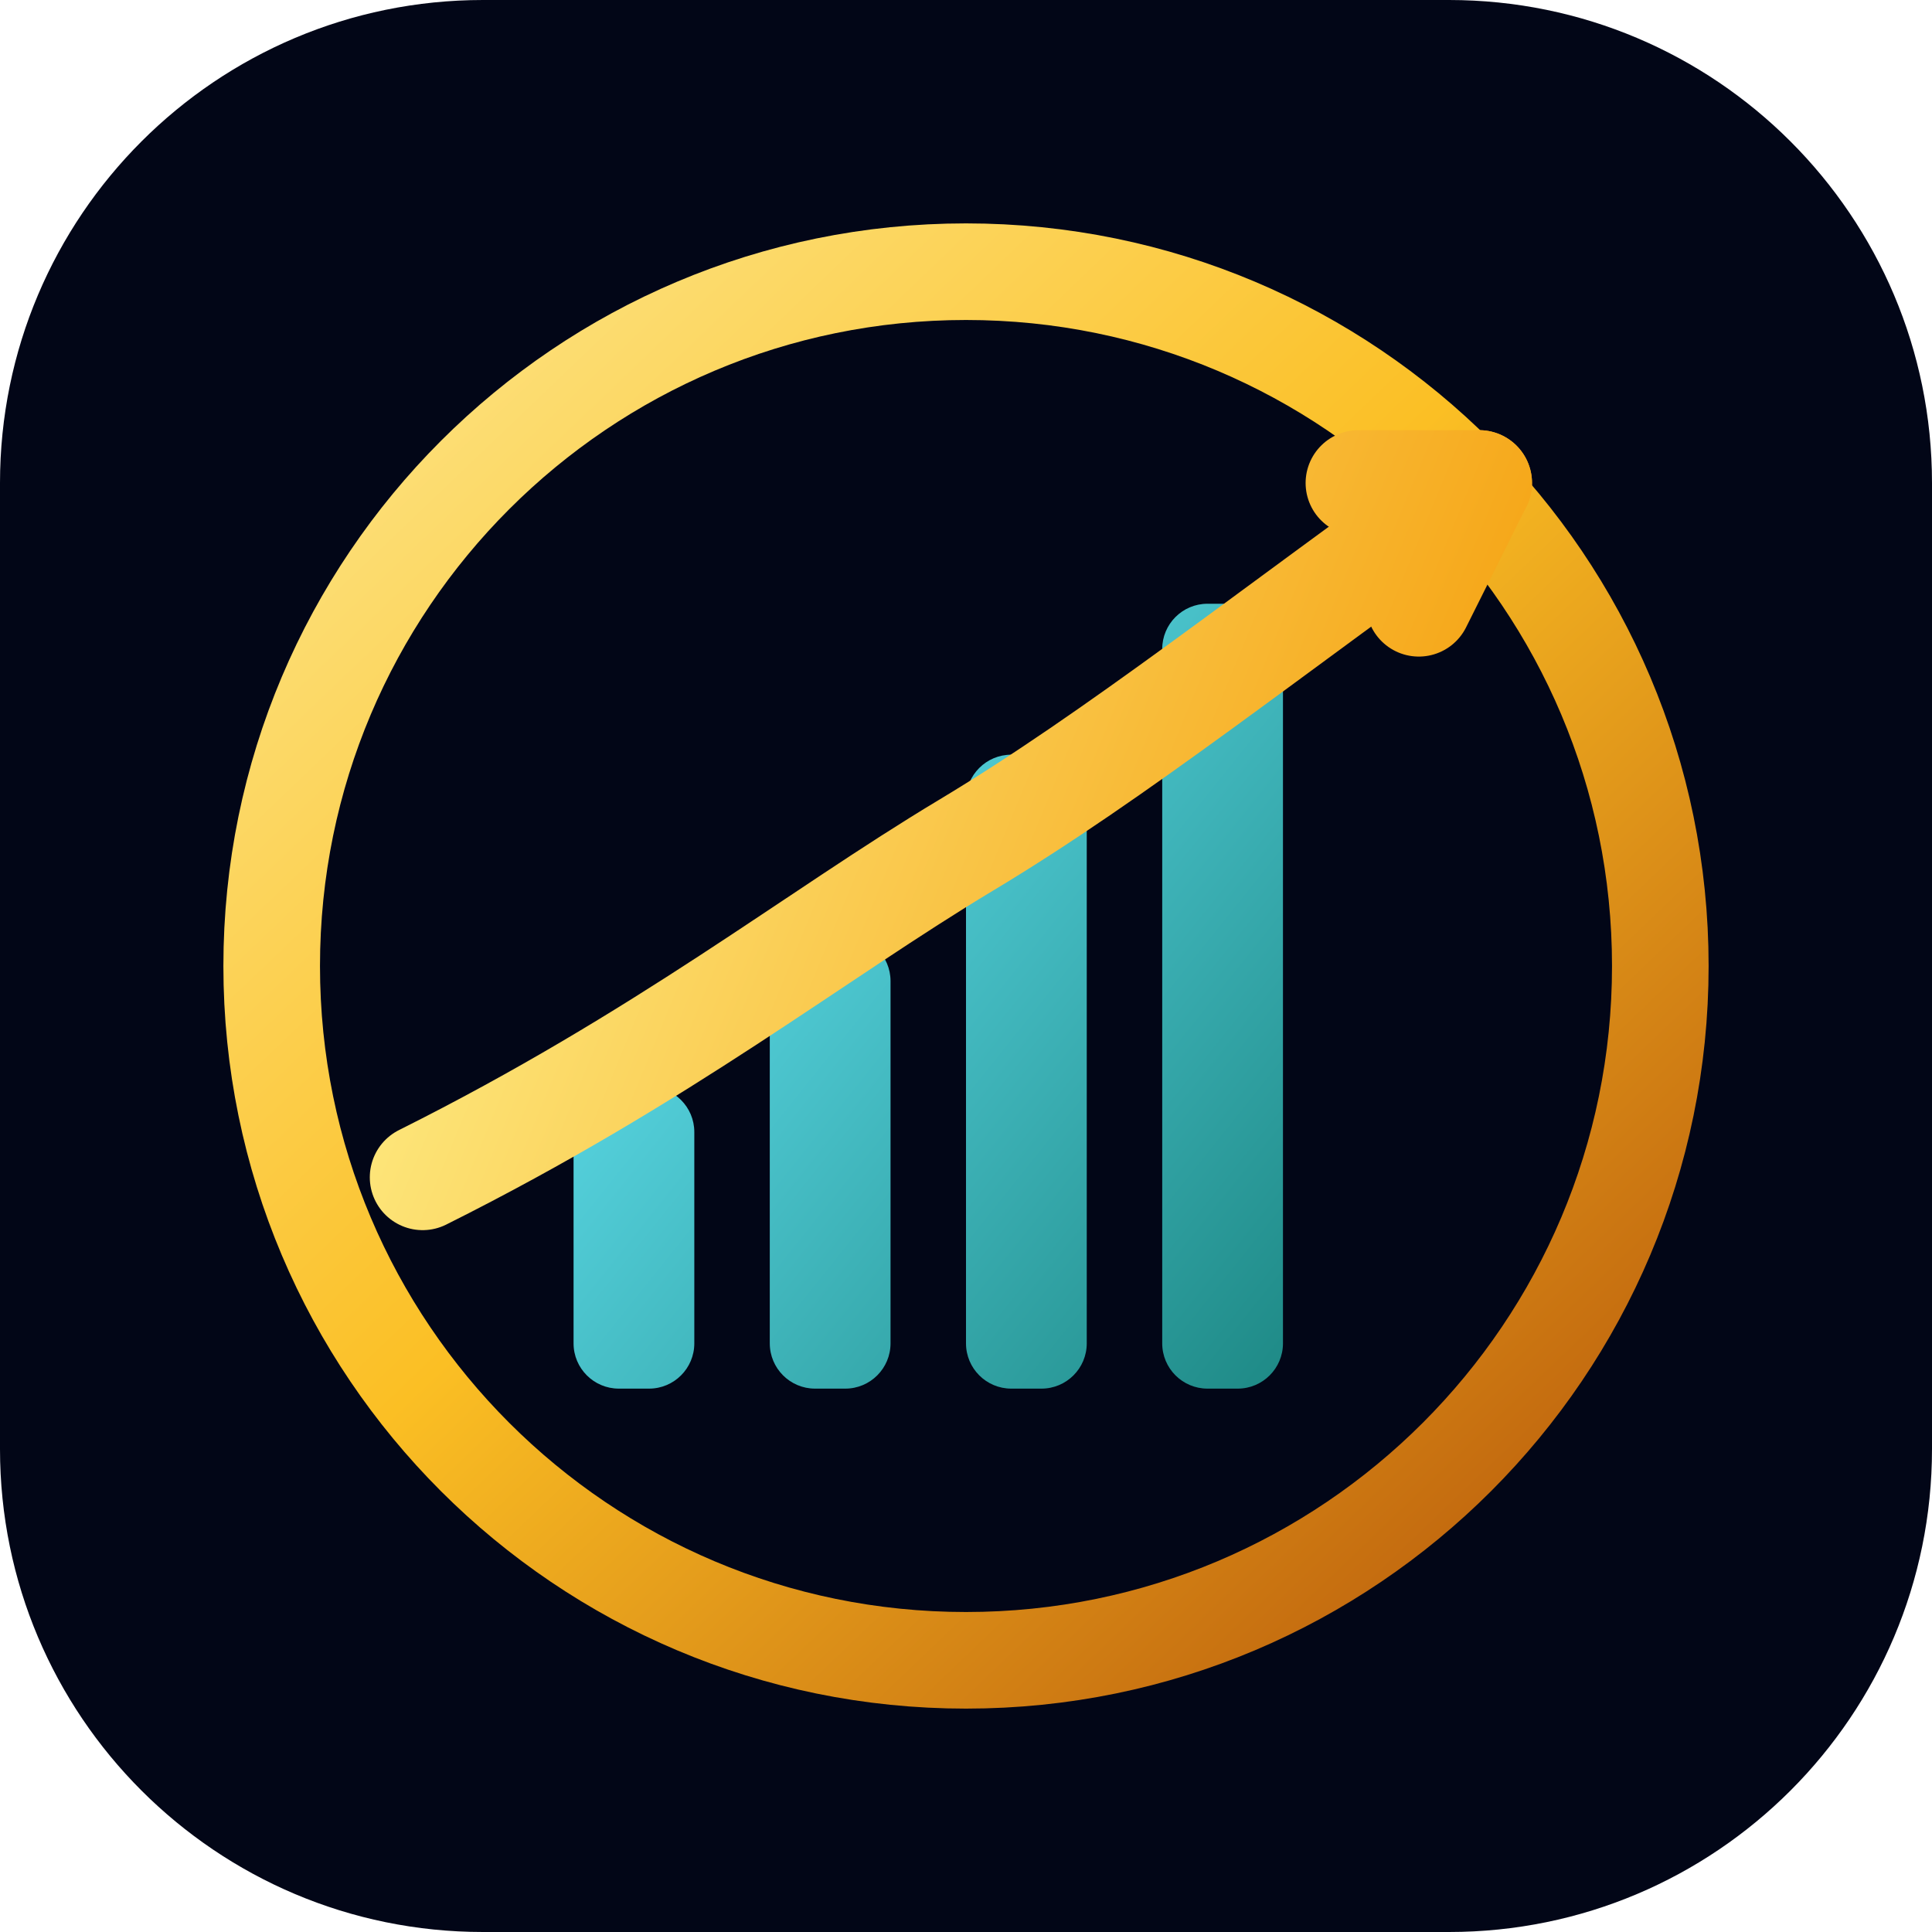
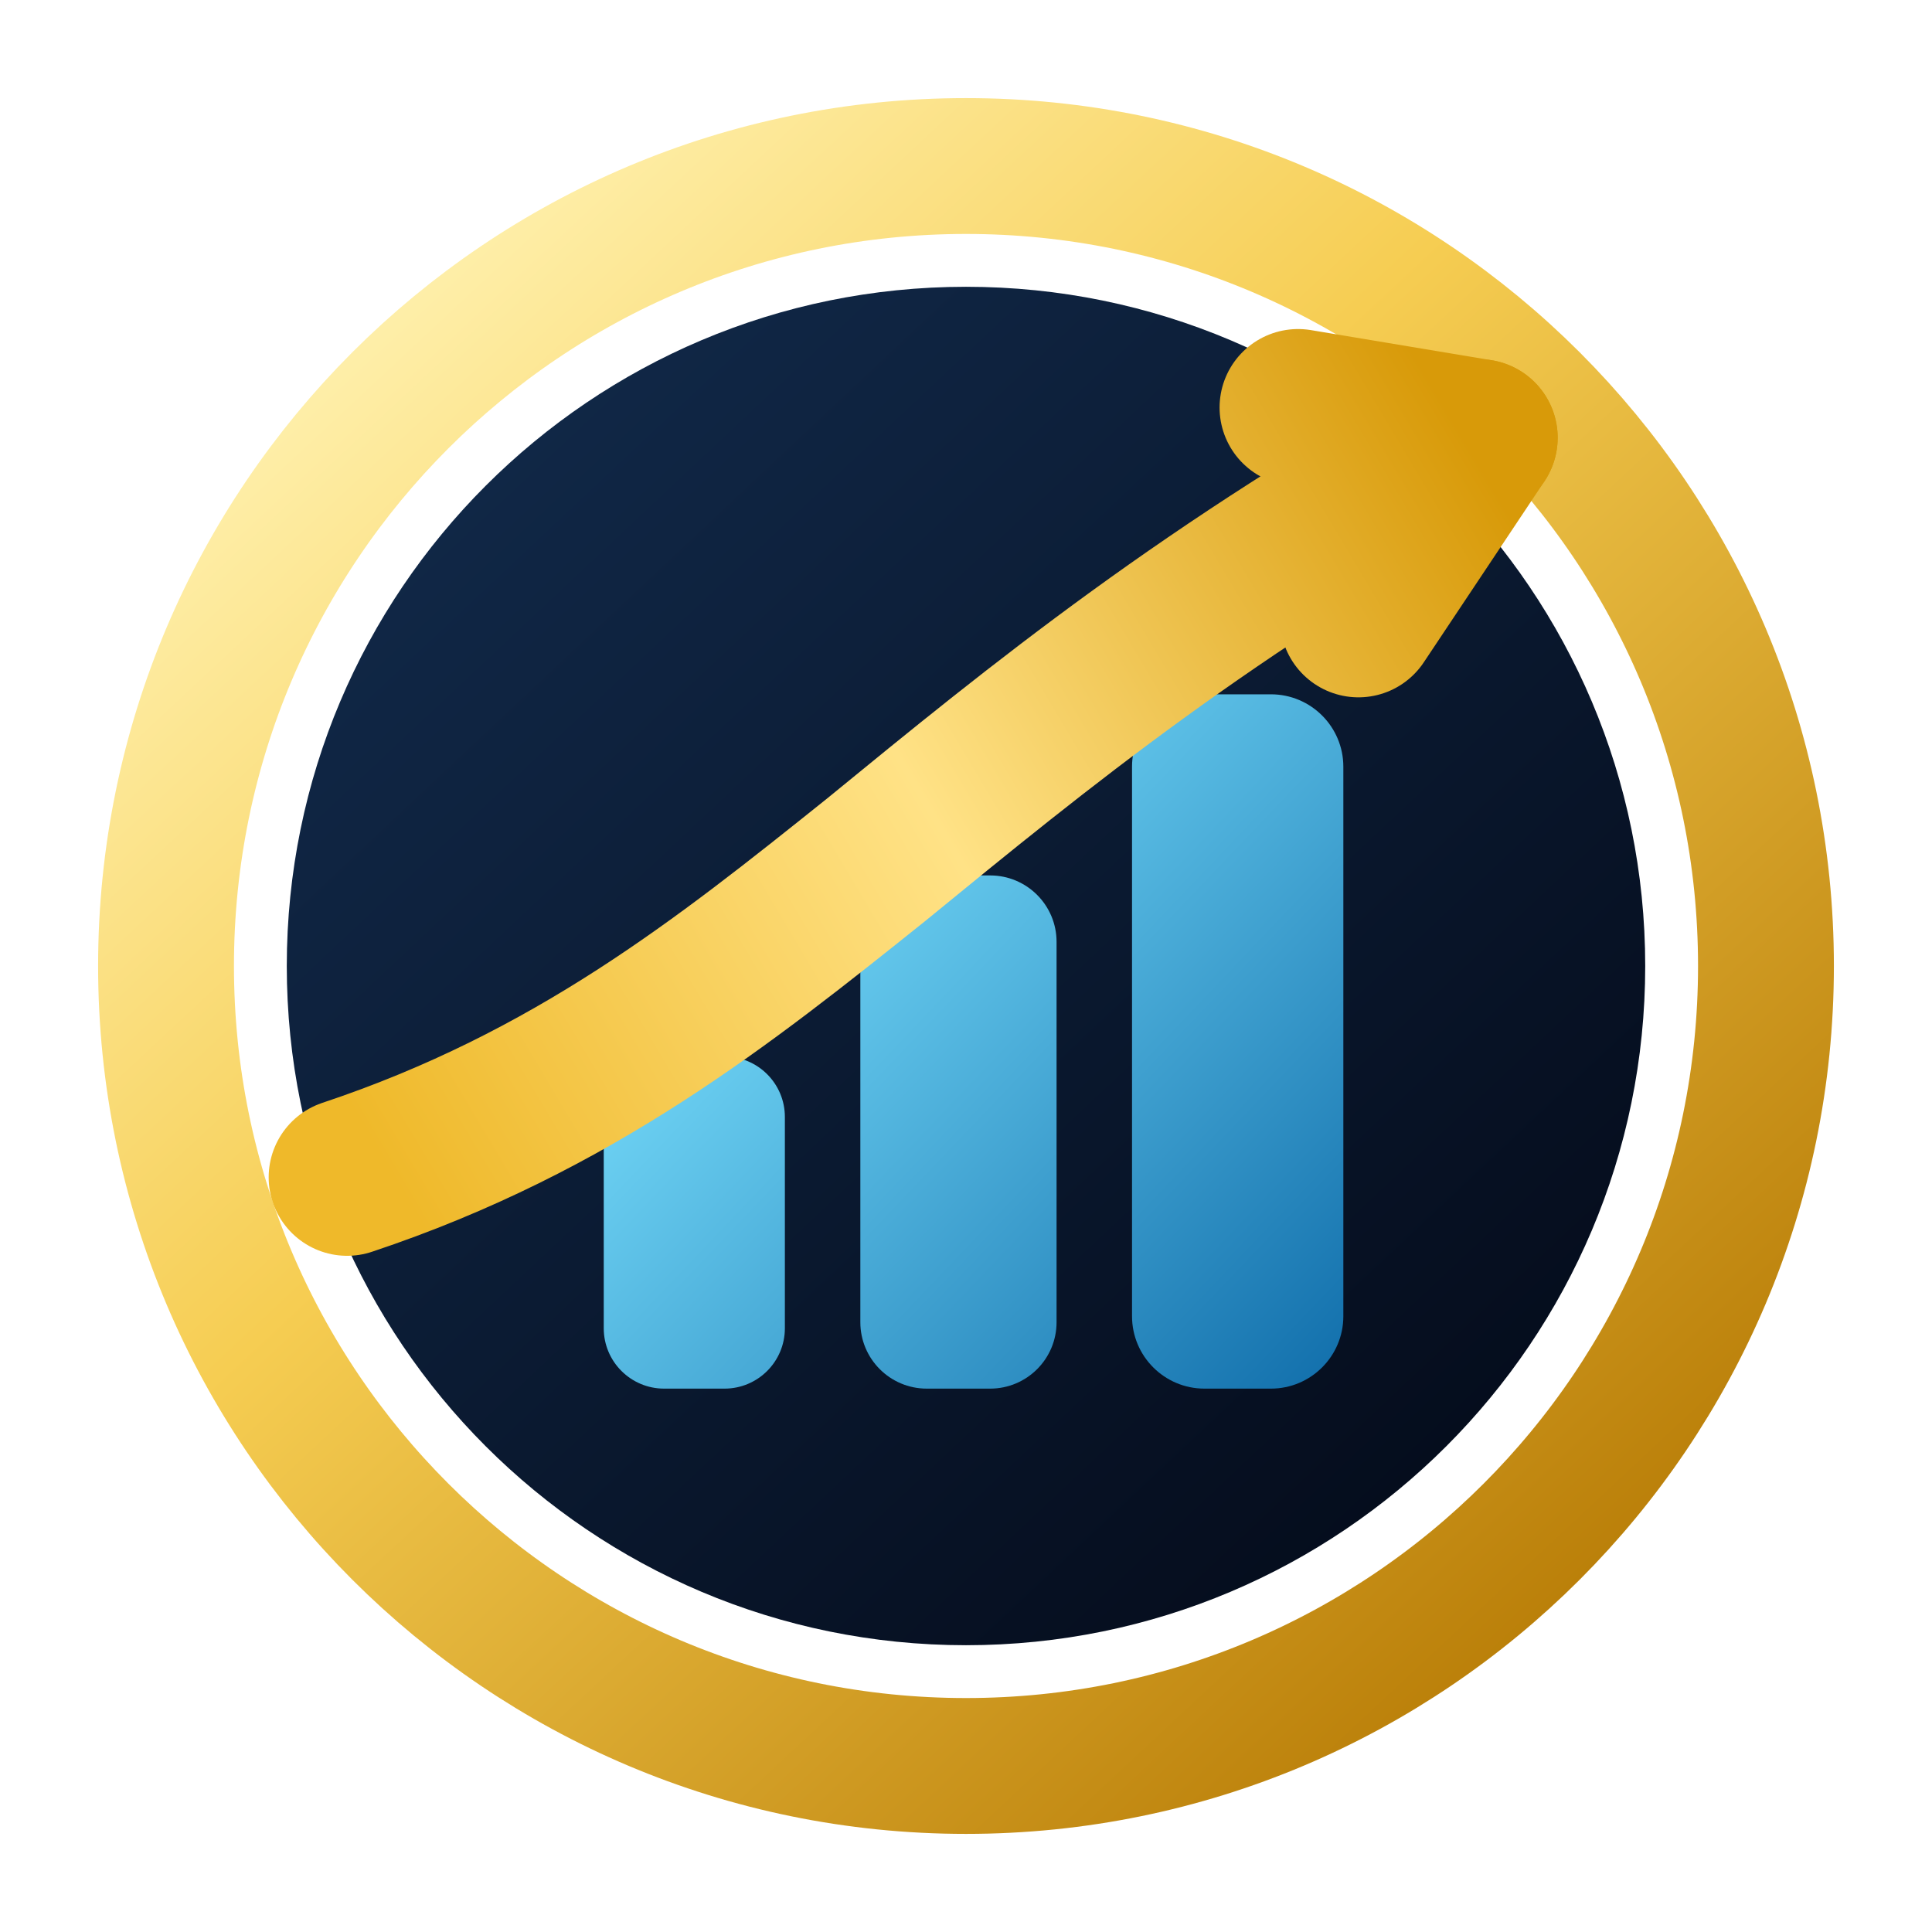
<svg xmlns="http://www.w3.org/2000/svg" viewBox="0 0 64 64" role="img" aria-label="Tradara logo">
  <defs>
-     <linearGradient id="ring" x1="10" y1="10" x2="54" y2="56" gradientUnits="userSpaceOnUse">
-       <stop offset="0%" stop-color="#fde68a" />
-       <stop offset="45%" stop-color="#fbbf24" />
-       <stop offset="100%" stop-color="#b45309" />
+     <linearGradient id="ring" x1="11" y1="10" x2="53" y2="55" gradientUnits="userSpaceOnUse">
+       <stop offset="0%" stop-color="#fff1af" />
+       <stop offset="38%" stop-color="#f6cd52" />
+       <stop offset="100%" stop-color="#b77b05" />
    </linearGradient>
-     <linearGradient id="bars" x1="16" y1="28" x2="46" y2="52" gradientUnits="userSpaceOnUse">
-       <stop offset="0%" stop-color="#67e8f9" />
-       <stop offset="100%" stop-color="#0f766e" />
+     <linearGradient id="core" x1="16" y1="16" x2="47" y2="49" gradientUnits="userSpaceOnUse">
+       <stop offset="0%" stop-color="#102746" />
+       <stop offset="100%" stop-color="#050d1d" />
    </linearGradient>
-     <linearGradient id="arrow" x1="16" y1="16" x2="50" y2="30" gradientUnits="userSpaceOnUse">
-       <stop offset="0%" stop-color="#fef08a" />
-       <stop offset="100%" stop-color="#f59e0b" />
+     <linearGradient id="bars" x1="20" y1="31" x2="41" y2="51" gradientUnits="userSpaceOnUse">
+       <stop offset="0%" stop-color="#7ce2ff" />
+       <stop offset="100%" stop-color="#0d6aa8" />
+     </linearGradient>
+     <linearGradient id="arrow" x1="13" y1="39" x2="50" y2="17" gradientUnits="userSpaceOnUse">
+       <stop offset="0%" stop-color="#efb92a" />
+       <stop offset="50%" stop-color="#ffe286" />
+       <stop offset="100%" stop-color="#d89a09" />
    </linearGradient>
  </defs>
-   <rect width="64" height="64" rx="16" fill="#020617" />
-   <circle cx="32" cy="32" r="23" fill="none" stroke="url(#ring)" stroke-width="3.2" />
-   <rect x="19" y="36" width="4" height="10" rx="1.5" fill="url(#bars)" />
-   <rect x="25.5" y="31" width="4" height="15" rx="1.5" fill="url(#bars)" />
-   <rect x="32" y="25" width="4" height="21" rx="1.5" fill="url(#bars)" />
-   <rect x="38.5" y="20" width="4" height="26" rx="1.5" fill="url(#bars)" />
-   <path d="M14 39C22 35 27 31 32 28C37 25 42 21 49 16" fill="none" stroke="url(#arrow)" stroke-linecap="round" stroke-linejoin="round" stroke-width="3.5" />
-   <path d="M45 16L49 16L47 20" fill="none" stroke="url(#arrow)" stroke-linecap="round" stroke-linejoin="round" stroke-width="3.5" />
+   <circle cx="32" cy="32" r="22.5" fill="url(#core)" />
+   <circle cx="32" cy="32" r="26.5" fill="none" stroke="url(#ring)" stroke-width="4.5" />
+   <rect x="20" y="35" width="6" height="11" rx="2" fill="url(#bars)" />
+   <rect x="28.5" y="29" width="6.5" height="17" rx="2.2" fill="url(#bars)" />
+   <rect x="37.5" y="23" width="7" height="23" rx="2.4" fill="url(#bars)" />
+   <path d="M11.5 39C19 36.5 24 32.5 29 28.5C34.5 24 40 19.5 49 14.5" fill="none" stroke="url(#arrow)" stroke-linecap="round" stroke-linejoin="round" stroke-width="5.2" />
+   <path d="M43 13.5L49 14.5L45 20.5" fill="none" stroke="url(#arrow)" stroke-linecap="round" stroke-linejoin="round" stroke-width="5.2" />
</svg>
